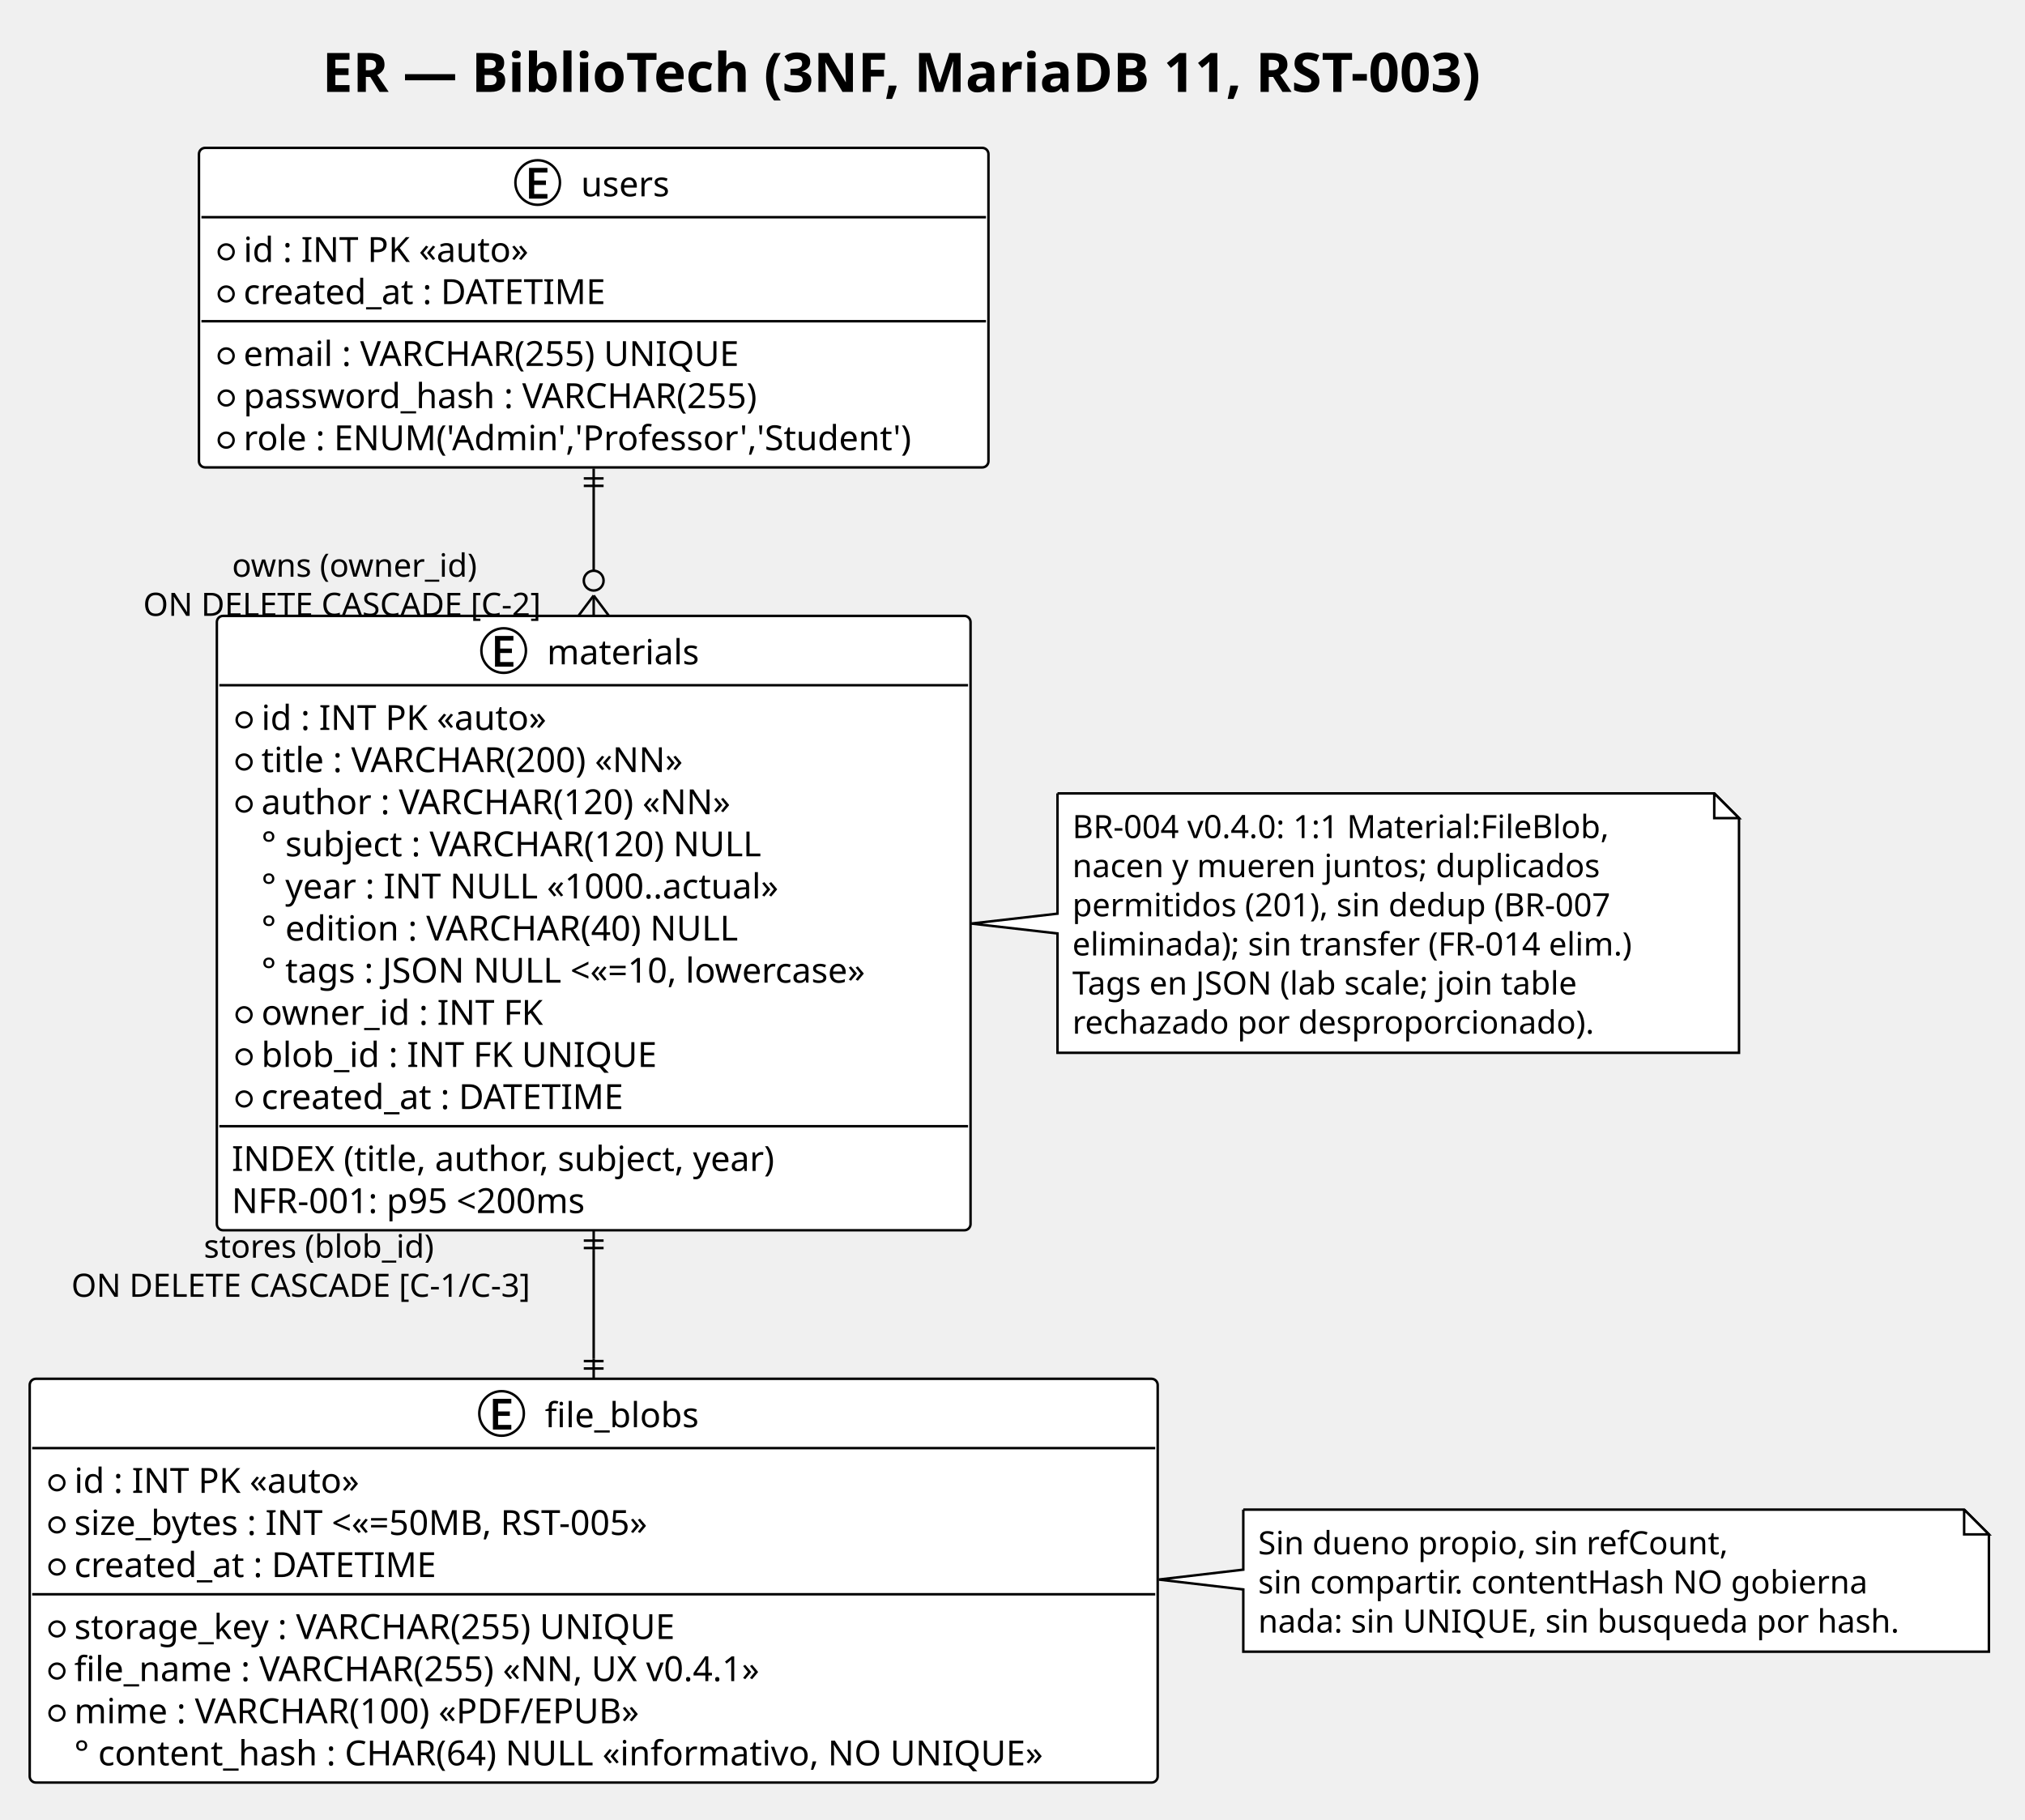
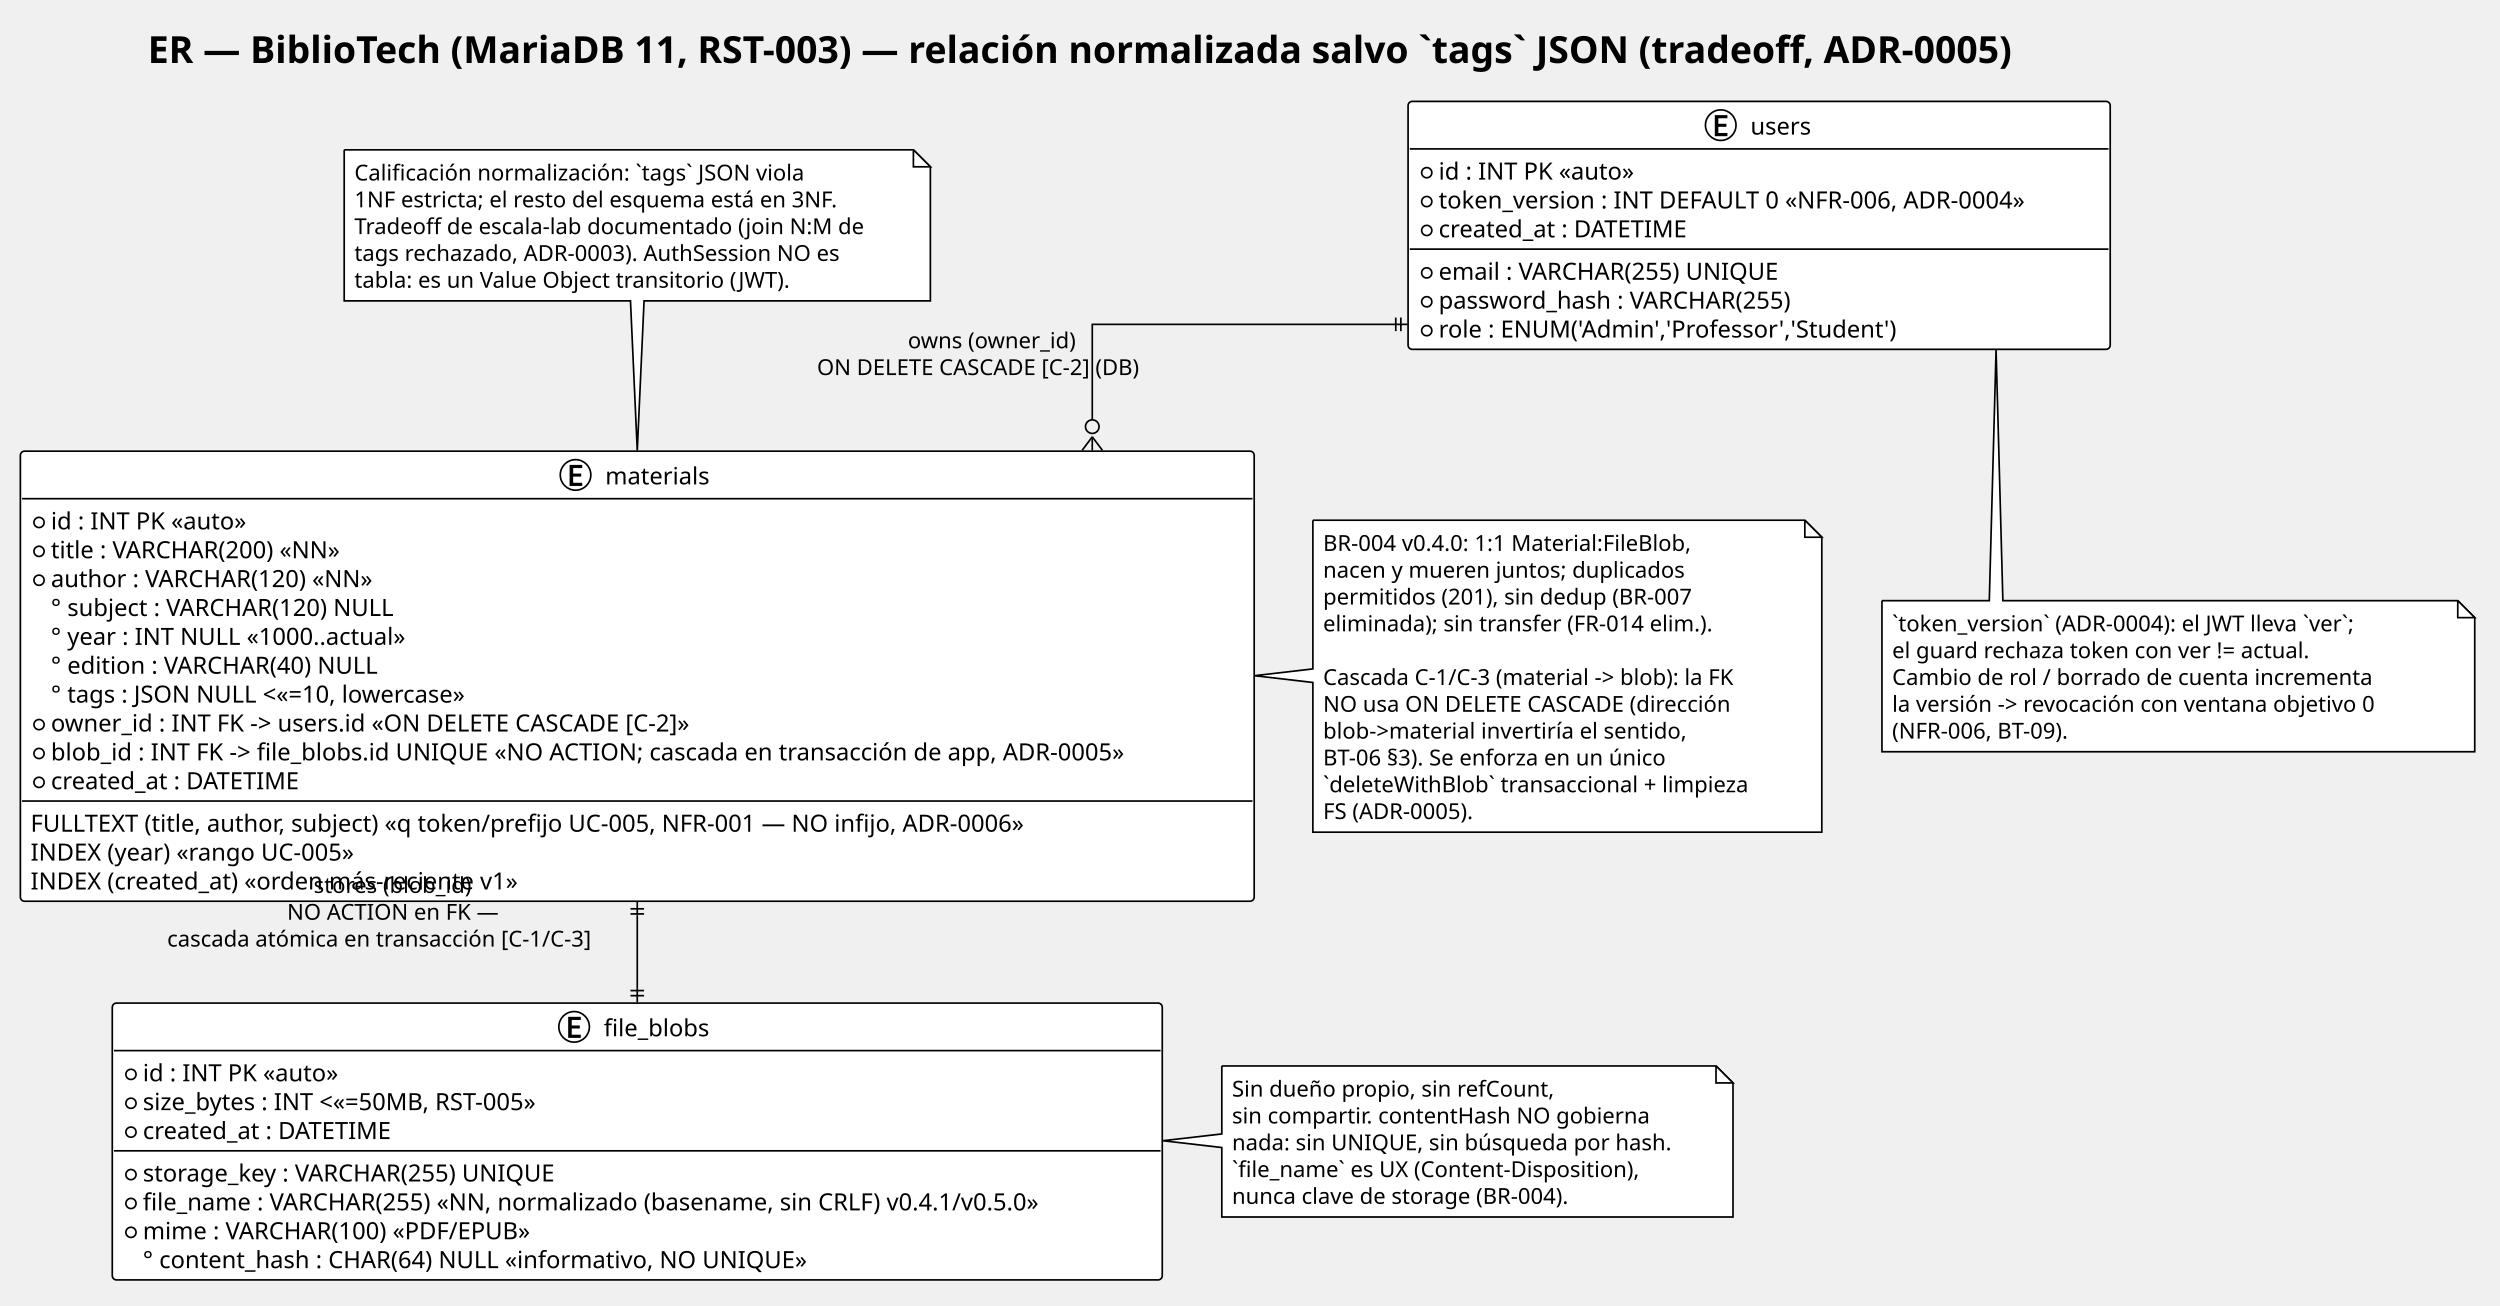
- <svg xmlns="http://www.w3.org/2000/svg" version="1.1" data-diagram-type="CLASS" style="width:818px;height:735px;background:#FFFFFF;" width="818px" height="735px" viewBox="0 0 818 735" zoomAndPan="magnify" preserveAspectRatio="none" contentStyleType="text/css">
+ <svg xmlns="http://www.w3.org/2000/svg" version="1.1" data-diagram-type="CLASS" style="width:1473px;height:769px;background:#FFFFFF;" width="1473px" height="769px" viewBox="0 0 1473 769" zoomAndPan="magnify" preserveAspectRatio="none" contentStyleType="text/css">
  <defs />
  <g font-family="sans-serif" lengthAdjust="spacing">
    <g class="title" data-source-line="4">
-       <text x="130.168" y="37.118" fill="#000" font-size="22" textLength="556.08" font-weight="700" font-family="Verdana">ER — BiblioTech (3NF, MariaDB 11, RST-003)</text>
+       <text x="87.077" y="37.118" fill="#000" font-size="22" textLength="1296.958" font-weight="700" font-family="Verdana">ER — BiblioTech (MariaDB 11, RST-003) — relación normalizada salvo `tags` JSON (tradeoff, ADR-0005)</text>
    </g>
    <g class="entity" data-qualified-name="users" id="ent0001" data-source-line="6">
-       <rect x="80.37" y="59.737" width="318.916" height="129.073" fill="#FFF" style="stroke:#000;stroke-width:1;" rx="2.5" ry="2.5" />
-       <ellipse cx="217.197" cy="73.737" rx="9" ry="9" fill="#FFF" style="stroke:#000;stroke-width:1;" />
-       <path d="M213.697,80.237 L213.697,67.831 L221.135,67.831 L221.135,69.69 L215.791,69.69 L215.791,72.925 L220.541,72.925 L220.541,74.722 L215.791,74.722 L215.791,78.362 L221.135,78.362 L221.135,80.237 L213.697,80.237 Z " fill="#000" />
-       <text x="234.697" y="79.305" fill="#000" font-size="14" textLength="37.762" font-family="Verdana">users</text>
-       <line x1="81.37" y1="87.737" x2="398.286" y2="87.737" style="stroke:#000;stroke-width:1;" />
+       <rect x="829.64" y="59.737" width="413.696" height="146.088" fill="#FFF" style="stroke:#000;stroke-width:1;" rx="2.5" ry="2.5" />
+       <ellipse cx="1013.857" cy="73.737" rx="9" ry="9" fill="#FFF" style="stroke:#000;stroke-width:1;" />
+       <path d="M1010.357,80.237 L1010.357,67.831 L1017.795,67.831 L1017.795,69.69 L1012.451,69.69 L1012.451,72.925 L1017.201,72.925 L1017.201,74.722 L1012.451,74.722 L1012.451,78.362 L1017.795,78.362 L1017.795,80.237 L1010.357,80.237 Z " fill="#000" />
+       <text x="1031.357" y="79.305" fill="#000" font-size="14" textLength="37.762" font-family="Verdana">users</text>
+       <line x1="830.64" y1="87.737" x2="1242.336" y2="87.737" style="stroke:#000;stroke-width:1;" />
      <g data-visibility-modifier="IE_MANDATORY">
-         <ellipse cx="91.37" cy="101.745" rx="3" ry="3" fill="#FFF" style="stroke:#000;stroke-width:1;" />
+         <ellipse cx="840.64" cy="101.745" rx="3" ry="3" fill="#FFF" style="stroke:#000;stroke-width:1;" />
      </g>
-       <text x="98.37" y="105.813" fill="#000" font-size="14" textLength="131.072" font-family="Verdana">id : INT PK «auto»</text>
+       <text x="847.64" y="105.813" fill="#000" font-size="14" textLength="131.072" font-family="Verdana">id : INT PK «auto»</text>
      <g data-visibility-modifier="IE_MANDATORY">
-         <ellipse cx="91.37" cy="118.759" rx="3" ry="3" fill="#FFF" style="stroke:#000;stroke-width:1;" />
+         <ellipse cx="840.64" cy="118.759" rx="3" ry="3" fill="#FFF" style="stroke:#000;stroke-width:1;" />
      </g>
-       <text x="98.37" y="122.827" fill="#000" font-size="14" textLength="164.63" font-family="Verdana">created_at : DATETIME</text>
-       <line x1="81.37" y1="129.767" x2="398.286" y2="129.767" style="stroke:#000;stroke-width:1;" />
+       <text x="847.64" y="122.827" fill="#000" font-size="14" textLength="389.696" font-family="Verdana">token_version : INT DEFAULT 0 «NFR-006, ADR-0004»</text>
      <g data-visibility-modifier="IE_MANDATORY">
-         <ellipse cx="91.37" cy="143.774" rx="3" ry="3" fill="#FFF" style="stroke:#000;stroke-width:1;" />
+         <ellipse cx="840.64" cy="135.774" rx="3" ry="3" fill="#FFF" style="stroke:#000;stroke-width:1;" />
      </g>
-       <text x="98.37" y="147.842" fill="#000" font-size="14" textLength="223.795" font-family="Verdana">email : VARCHAR(255) UNIQUE</text>
+       <text x="847.64" y="139.842" fill="#000" font-size="14" textLength="164.63" font-family="Verdana">created_at : DATETIME</text>
+       <line x1="830.64" y1="146.781" x2="1242.336" y2="146.781" style="stroke:#000;stroke-width:1;" />
      <g data-visibility-modifier="IE_MANDATORY">
-         <ellipse cx="91.37" cy="160.789" rx="3" ry="3" fill="#FFF" style="stroke:#000;stroke-width:1;" />
+         <ellipse cx="840.64" cy="160.789" rx="3" ry="3" fill="#FFF" style="stroke:#000;stroke-width:1;" />
      </g>
-       <text x="98.37" y="164.856" fill="#000" font-size="14" textLength="232.784" font-family="Verdana">password_hash : VARCHAR(255)</text>
+       <text x="847.64" y="164.856" fill="#000" font-size="14" textLength="223.795" font-family="Verdana">email : VARCHAR(255) UNIQUE</text>
      <g data-visibility-modifier="IE_MANDATORY">
-         <ellipse cx="91.37" cy="177.803" rx="3" ry="3" fill="#FFF" style="stroke:#000;stroke-width:1;" />
+         <ellipse cx="840.64" cy="177.803" rx="3" ry="3" fill="#FFF" style="stroke:#000;stroke-width:1;" />
      </g>
-       <text x="98.37" y="181.871" fill="#000" font-size="14" textLength="294.916" font-family="Verdana">role : ENUM('Admin','Professor','Student')</text>
+       <text x="847.64" y="181.871" fill="#000" font-size="14" textLength="232.784" font-family="Verdana">password_hash : VARCHAR(255)</text>
+       <g data-visibility-modifier="IE_MANDATORY">
+         <ellipse cx="840.64" cy="194.818" rx="3" ry="3" fill="#FFF" style="stroke:#000;stroke-width:1;" />
+       </g>
+       <text x="847.64" y="198.886" fill="#000" font-size="14" textLength="294.916" font-family="Verdana">role : ENUM('Admin','Professor','Student')</text>
    </g>
-     <g class="entity" data-qualified-name="materials" id="ent0002" data-source-line="14">
-       <rect x="87.6" y="248.807" width="304.451" height="248.176" fill="#FFF" style="stroke:#000;stroke-width:1;" rx="2.5" ry="2.5" />
-       <ellipse cx="203.454" cy="262.807" rx="9" ry="9" fill="#FFF" style="stroke:#000;stroke-width:1;" />
-       <path d="M199.954,269.307 L199.954,256.901 L207.392,256.901 L207.392,258.76 L202.048,258.76 L202.048,261.995 L206.798,261.995 L206.798,263.792 L202.048,263.792 L202.048,267.432 L207.392,267.432 L207.392,269.307 L199.954,269.307 Z " fill="#000" />
-       <text x="220.954" y="268.375" fill="#000" font-size="14" textLength="65.242" font-family="Verdana">materials</text>
-       <line x1="88.6" y1="276.807" x2="391.051" y2="276.807" style="stroke:#000;stroke-width:1;" />
+     <g class="entity" data-qualified-name="materials" id="ent0002" data-source-line="15">
+       <rect x="12" y="265.827" width="726.967" height="265.19" fill="#FFF" style="stroke:#000;stroke-width:1;" rx="2.5" ry="2.5" />
+       <ellipse cx="339.112" cy="279.827" rx="9" ry="9" fill="#FFF" style="stroke:#000;stroke-width:1;" />
+       <path d="M335.612,286.327 L335.612,273.921 L343.05,273.921 L343.05,275.78 L337.706,275.78 L337.706,279.015 L342.456,279.015 L342.456,280.812 L337.706,280.812 L337.706,284.452 L343.05,284.452 L343.05,286.327 L335.612,286.327 Z " fill="#000" />
+       <text x="356.612" y="285.395" fill="#000" font-size="14" textLength="65.242" font-family="Verdana">materials</text>
+       <line x1="13" y1="293.827" x2="737.967" y2="293.827" style="stroke:#000;stroke-width:1;" />
      <g data-visibility-modifier="IE_MANDATORY">
-         <ellipse cx="98.6" cy="290.815" rx="3" ry="3" fill="#FFF" style="stroke:#000;stroke-width:1;" />
+         <ellipse cx="23" cy="307.835" rx="3" ry="3" fill="#FFF" style="stroke:#000;stroke-width:1;" />
      </g>
-       <text x="105.6" y="294.883" fill="#000" font-size="14" textLength="131.072" font-family="Verdana">id : INT PK «auto»</text>
+       <text x="30" y="311.903" fill="#000" font-size="14" textLength="131.072" font-family="Verdana">id : INT PK «auto»</text>
      <g data-visibility-modifier="IE_MANDATORY">
-         <ellipse cx="98.6" cy="307.829" rx="3" ry="3" fill="#FFF" style="stroke:#000;stroke-width:1;" />
+         <ellipse cx="23" cy="324.849" rx="3" ry="3" fill="#FFF" style="stroke:#000;stroke-width:1;" />
      </g>
-       <text x="105.6" y="311.897" fill="#000" font-size="14" textLength="195.063" font-family="Verdana">title : VARCHAR(200) «NN»</text>
+       <text x="30" y="328.917" fill="#000" font-size="14" textLength="195.063" font-family="Verdana">title : VARCHAR(200) «NN»</text>
      <g data-visibility-modifier="IE_MANDATORY">
-         <ellipse cx="98.6" cy="324.844" rx="3" ry="3" fill="#FFF" style="stroke:#000;stroke-width:1;" />
+         <ellipse cx="23" cy="341.864" rx="3" ry="3" fill="#FFF" style="stroke:#000;stroke-width:1;" />
      </g>
-       <text x="105.6" y="328.912" fill="#000" font-size="14" textLength="214.122" font-family="Verdana">author : VARCHAR(120) «NN»</text>
-       <text x="105.6" y="345.926" fill="#000" font-size="14" textLength="228.676" font-family="Verdana">° subject : VARCHAR(120) NULL</text>
-       <text x="105.6" y="362.941" fill="#000" font-size="14" textLength="237.022" font-family="Verdana">° year : INT NULL «1000..actual»</text>
-       <text x="105.6" y="379.956" fill="#000" font-size="14" textLength="216.549" font-family="Verdana">° edition : VARCHAR(40) NULL</text>
-       <text x="105.6" y="396.97" fill="#000" font-size="14" textLength="280.451" font-family="Verdana">° tags : JSON NULL &lt;«=10, lowercase»</text>
+       <text x="30" y="345.932" fill="#000" font-size="14" textLength="214.122" font-family="Verdana">author : VARCHAR(120) «NN»</text>
+       <text x="30" y="362.946" fill="#000" font-size="14" textLength="228.676" font-family="Verdana">° subject : VARCHAR(120) NULL</text>
+       <text x="30" y="379.961" fill="#000" font-size="14" textLength="237.022" font-family="Verdana">° year : INT NULL «1000..actual»</text>
+       <text x="30" y="396.976" fill="#000" font-size="14" textLength="216.549" font-family="Verdana">° edition : VARCHAR(40) NULL</text>
+       <text x="30" y="413.99" fill="#000" font-size="14" textLength="280.451" font-family="Verdana">° tags : JSON NULL &lt;«=10, lowercase»</text>
      <g data-visibility-modifier="IE_MANDATORY">
-         <ellipse cx="98.6" cy="409.917" rx="3" ry="3" fill="#FFF" style="stroke:#000;stroke-width:1;" />
+         <ellipse cx="23" cy="426.937" rx="3" ry="3" fill="#FFF" style="stroke:#000;stroke-width:1;" />
      </g>
-       <text x="105.6" y="413.985" fill="#000" font-size="14" textLength="128.454" font-family="Verdana">owner_id : INT FK</text>
+       <text x="30" y="431.005" fill="#000" font-size="14" textLength="430.172" font-family="Verdana">owner_id : INT FK -&gt; users.id «ON DELETE CASCADE [C-2]»</text>
      <g data-visibility-modifier="IE_MANDATORY">
-         <ellipse cx="98.6" cy="426.932" rx="3" ry="3" fill="#FFF" style="stroke:#000;stroke-width:1;" />
+         <ellipse cx="23" cy="443.952" rx="3" ry="3" fill="#FFF" style="stroke:#000;stroke-width:1;" />
      </g>
-       <text x="105.6" y="431" fill="#000" font-size="14" textLength="176.764" font-family="Verdana">blob_id : INT FK UNIQUE</text>
+       <text x="30" y="448.02" fill="#000" font-size="14" textLength="702.967" font-family="Verdana">blob_id : INT FK -&gt; file_blobs.id UNIQUE «NO ACTION; cascada en transacción de app, ADR-0005»</text>
      <g data-visibility-modifier="IE_MANDATORY">
-         <ellipse cx="98.6" cy="443.946" rx="3" ry="3" fill="#FFF" style="stroke:#000;stroke-width:1;" />
+         <ellipse cx="23" cy="460.966" rx="3" ry="3" fill="#FFF" style="stroke:#000;stroke-width:1;" />
      </g>
-       <text x="105.6" y="448.014" fill="#000" font-size="14" textLength="164.63" font-family="Verdana">created_at : DATETIME</text>
-       <line x1="88.6" y1="454.954" x2="391.051" y2="454.954" style="stroke:#000;stroke-width:1;" />
-       <text x="93.6" y="473.029" fill="#000" font-size="14" textLength="248.302" font-family="Verdana">INDEX (title, author, subject, year)</text>
-       <text x="93.6" y="490.044" fill="#000" font-size="14" textLength="163.105" font-family="Verdana">NFR-001: p95 &lt;200ms</text>
+       <text x="30" y="465.034" fill="#000" font-size="14" textLength="164.63" font-family="Verdana">created_at : DATETIME</text>
+       <line x1="13" y1="471.974" x2="737.967" y2="471.974" style="stroke:#000;stroke-width:1;" />
+       <text x="18" y="490.049" fill="#000" font-size="14" textLength="655.279" font-family="Verdana">FULLTEXT (title, author, subject) «q token/prefijo UC-005, NFR-001 — NO infijo, ADR-0006»</text>
+       <text x="18" y="507.064" fill="#000" font-size="14" textLength="215.674" font-family="Verdana">INDEX (year) «rango UC-005»</text>
+       <text x="18" y="524.078" fill="#000" font-size="14" textLength="321.228" font-family="Verdana">INDEX (created_at) «orden más-reciente v1»</text>
    </g>
-     <g class="entity" data-qualified-name="file_blobs" id="ent0003" data-source-line="30">
-       <rect x="12" y="556.987" width="455.648" height="163.103" fill="#FFF" style="stroke:#000;stroke-width:1;" rx="2.5" ry="2.5" />
-       <ellipse cx="202.612" cy="570.987" rx="9" ry="9" fill="#FFF" style="stroke:#000;stroke-width:1;" />
-       <path d="M199.112,577.487 L199.112,565.081 L206.55,565.081 L206.55,566.94 L201.206,566.94 L201.206,570.175 L205.956,570.175 L205.956,571.972 L201.206,571.972 L201.206,575.612 L206.55,575.612 L206.55,577.487 L199.112,577.487 Z " fill="#000" />
-       <text x="220.112" y="576.555" fill="#000" font-size="14" textLength="66.924" font-family="Verdana">file_blobs</text>
-       <line x1="13" y1="584.987" x2="466.648" y2="584.987" style="stroke:#000;stroke-width:1;" />
+     <g class="entity" data-qualified-name="file_blobs" id="ent0003" data-source-line="32">
+       <rect x="66.16" y="591.017" width="618.645" height="163.103" fill="#FFF" style="stroke:#000;stroke-width:1;" rx="2.5" ry="2.5" />
+       <ellipse cx="338.27" cy="605.017" rx="9" ry="9" fill="#FFF" style="stroke:#000;stroke-width:1;" />
+       <path d="M334.77,611.517 L334.77,599.111 L342.208,599.111 L342.208,600.97 L336.864,600.97 L336.864,604.205 L341.614,604.205 L341.614,606.002 L336.864,606.002 L336.864,609.642 L342.208,609.642 L342.208,611.517 L334.77,611.517 Z " fill="#000" />
+       <text x="355.77" y="610.585" fill="#000" font-size="14" textLength="66.924" font-family="Verdana">file_blobs</text>
+       <line x1="67.16" y1="619.017" x2="683.805" y2="619.017" style="stroke:#000;stroke-width:1;" />
      <g data-visibility-modifier="IE_MANDATORY">
-         <ellipse cx="23" cy="598.995" rx="3" ry="3" fill="#FFF" style="stroke:#000;stroke-width:1;" />
+         <ellipse cx="77.16" cy="633.025" rx="3" ry="3" fill="#FFF" style="stroke:#000;stroke-width:1;" />
      </g>
-       <text x="30" y="603.063" fill="#000" font-size="14" textLength="131.072" font-family="Verdana">id : INT PK «auto»</text>
+       <text x="84.16" y="637.093" fill="#000" font-size="14" textLength="131.072" font-family="Verdana">id : INT PK «auto»</text>
      <g data-visibility-modifier="IE_MANDATORY">
-         <ellipse cx="23" cy="616.009" rx="3" ry="3" fill="#FFF" style="stroke:#000;stroke-width:1;" />
+         <ellipse cx="77.16" cy="650.039" rx="3" ry="3" fill="#FFF" style="stroke:#000;stroke-width:1;" />
      </g>
-       <text x="30" y="620.077" fill="#000" font-size="14" textLength="271.168" font-family="Verdana">size_bytes : INT &lt;«=50MB, RST-005»</text>
+       <text x="84.16" y="654.107" fill="#000" font-size="14" textLength="271.168" font-family="Verdana">size_bytes : INT &lt;«=50MB, RST-005»</text>
      <g data-visibility-modifier="IE_MANDATORY">
-         <ellipse cx="23" cy="633.024" rx="3" ry="3" fill="#FFF" style="stroke:#000;stroke-width:1;" />
+         <ellipse cx="77.16" cy="667.054" rx="3" ry="3" fill="#FFF" style="stroke:#000;stroke-width:1;" />
      </g>
-       <text x="30" y="637.092" fill="#000" font-size="14" textLength="164.63" font-family="Verdana">created_at : DATETIME</text>
-       <line x1="13" y1="644.031" x2="466.648" y2="644.031" style="stroke:#000;stroke-width:1;" />
+       <text x="84.16" y="671.122" fill="#000" font-size="14" textLength="164.63" font-family="Verdana">created_at : DATETIME</text>
+       <line x1="67.16" y1="678.061" x2="683.805" y2="678.061" style="stroke:#000;stroke-width:1;" />
      <g data-visibility-modifier="IE_MANDATORY">
-         <ellipse cx="23" cy="658.039" rx="3" ry="3" fill="#FFF" style="stroke:#000;stroke-width:1;" />
+         <ellipse cx="77.16" cy="692.069" rx="3" ry="3" fill="#FFF" style="stroke:#000;stroke-width:1;" />
      </g>
-       <text x="30" y="662.106" fill="#000" font-size="14" textLength="272.31" font-family="Verdana">storage_key : VARCHAR(255) UNIQUE</text>
+       <text x="84.16" y="696.136" fill="#000" font-size="14" textLength="272.31" font-family="Verdana">storage_key : VARCHAR(255) UNIQUE</text>
      <g data-visibility-modifier="IE_MANDATORY">
-         <ellipse cx="23" cy="675.053" rx="3" ry="3" fill="#FFF" style="stroke:#000;stroke-width:1;" />
+         <ellipse cx="77.16" cy="709.083" rx="3" ry="3" fill="#FFF" style="stroke:#000;stroke-width:1;" />
      </g>
-       <text x="30" y="679.121" fill="#000" font-size="14" textLength="317.023" font-family="Verdana">file_name : VARCHAR(255) «NN, UX v0.4.1»</text>
+       <text x="84.16" y="713.151" fill="#000" font-size="14" textLength="594.645" font-family="Verdana">file_name : VARCHAR(255) «NN, normalizado (basename, sin CRLF) v0.4.1/v0.5.0»</text>
      <g data-visibility-modifier="IE_MANDATORY">
-         <ellipse cx="23" cy="692.068" rx="3" ry="3" fill="#FFF" style="stroke:#000;stroke-width:1;" />
+         <ellipse cx="77.16" cy="726.098" rx="3" ry="3" fill="#FFF" style="stroke:#000;stroke-width:1;" />
      </g>
-       <text x="30" y="696.136" fill="#000" font-size="14" textLength="257.25" font-family="Verdana">mime : VARCHAR(100) «PDF/EPUB»</text>
-       <text x="30" y="713.15" fill="#000" font-size="14" textLength="431.648" font-family="Verdana">° content_hash : CHAR(64) NULL «informativo, NO UNIQUE»</text>
+       <text x="84.16" y="730.166" fill="#000" font-size="14" textLength="257.25" font-family="Verdana">mime : VARCHAR(100) «PDF/EPUB»</text>
+       <text x="84.16" y="747.18" fill="#000" font-size="14" textLength="431.648" font-family="Verdana">° content_hash : CHAR(64) NULL «informativo, NO UNIQUE»</text>
    </g>
-     <g class="entity" data-qualified-name="GMN6" id="ent0007" data-source-line="44">
-       <path d="M427.18,320.497 L427.18,369.087 L392.33,373.087 L427.18,377.087 L427.18,425.293 A0,0 0 0 0 427.18,425.293 L702.473,425.293 A0,0 0 0 0 702.473,425.293 L702.473,330.497 L692.473,320.497 L427.18,320.497 A0,0 0 0 0 427.18,320.497" style="stroke:#000;stroke-width:1;" fill="#FFF" />
-       <path d="M692.473,320.497 L692.473,330.497 L702.473,330.497 L692.473,320.497" style="stroke:#000;stroke-width:1;" fill="#FFF" />
-       <text x="433.18" y="338.567" fill="#000" font-size="13" textLength="246.213" font-family="Verdana">BR-004 v0.4.0: 1:1 Material:FileBlob,</text>
-       <text x="433.18" y="354.366" fill="#000" font-size="13" textLength="230.407" font-family="Verdana">nacen y mueren juntos; duplicados</text>
-       <text x="433.18" y="370.166" fill="#000" font-size="13" textLength="242.055" font-family="Verdana">permitidos (201), sin dedup (BR-007</text>
-       <text x="433.18" y="385.965" fill="#000" font-size="13" textLength="254.293" font-family="Verdana">eliminada); sin transfer (FR-014 elim.)</text>
-       <text x="433.18" y="401.764" fill="#000" font-size="13" textLength="229.284" font-family="Verdana">Tags en JSON (lab scale; join table</text>
-       <text x="433.18" y="417.564" fill="#000" font-size="13" textLength="223.983" font-family="Verdana">rechazado por desproporcionado).</text>
+     <g class="entity" data-qualified-name="GMN6" id="ent0007" data-source-line="46">
+       <path d="M773.55,306.527 L773.55,394.117 L739.1,398.117 L773.55,402.117 L773.55,490.32 A0,0 0 0 0 773.55,490.32 L1073.409,490.32 A0,0 0 0 0 1073.409,490.32 L1073.409,316.527 L1063.409,306.527 L773.55,306.527 A0,0 0 0 0 773.55,306.527" style="stroke:#000;stroke-width:1;" fill="#FFF" />
+       <path d="M1063.409,306.527 L1063.409,316.527 L1073.409,316.527 L1063.409,306.527" style="stroke:#000;stroke-width:1;" fill="#FFF" />
+       <text x="779.55" y="324.597" fill="#000" font-size="13" textLength="246.213" font-family="Verdana">BR-004 v0.4.0: 1:1 Material:FileBlob,</text>
+       <text x="779.55" y="340.396" fill="#000" font-size="13" textLength="230.407" font-family="Verdana">nacen y mueren juntos; duplicados</text>
+       <text x="779.55" y="356.196" fill="#000" font-size="13" textLength="242.055" font-family="Verdana">permitidos (201), sin dedup (BR-007</text>
+       <text x="779.55" y="371.995" fill="#000" font-size="13" textLength="259.022" font-family="Verdana">eliminada); sin transfer (FR-014 elim.).</text>
+       <text x="779.55" y="387.794" fill="#000" font-size="13" font-family="Verdana"> </text>
+       <text x="779.55" y="403.594" fill="#000" font-size="13" textLength="277.532" font-family="Verdana">Cascada C-1/C-3 (material -&gt; blob): la FK</text>
+       <text x="779.55" y="419.393" fill="#000" font-size="13" textLength="262.641" font-family="Verdana">NO usa ON DELETE CASCADE (dirección</text>
+       <text x="779.55" y="435.192" fill="#000" font-size="13" textLength="233.575" font-family="Verdana">blob-&gt;material invertiría el sentido,</text>
+       <text x="779.55" y="450.992" fill="#000" font-size="13" textLength="226.294" font-family="Verdana">BT-06 §3). Se enforza en un único</text>
+       <text x="779.55" y="466.791" fill="#000" font-size="13" textLength="278.859" font-family="Verdana">`deleteWithBlob` transaccional + limpieza</text>
+       <text x="779.55" y="482.59" fill="#000" font-size="13" textLength="104.368" font-family="Verdana">FS (ADR-0005).</text>
    </g>
-     <g class="entity" data-qualified-name="GMN9" id="ent0010" data-source-line="52">
-       <path d="M502.23,609.837 L502.23,634.087 L468.07,638.087 L502.23,642.087 L502.23,667.235 A0,0 0 0 0 502.23,667.235 L803.416,667.235 A0,0 0 0 0 803.416,667.235 L803.416,619.837 L793.416,609.837 L502.23,609.837 A0,0 0 0 0 502.23,609.837" style="stroke:#000;stroke-width:1;" fill="#FFF" />
-       <path d="M793.416,609.837 L793.416,619.837 L803.416,619.837 L793.416,609.837" style="stroke:#000;stroke-width:1;" fill="#FFF" />
-       <text x="508.23" y="627.907" fill="#000" font-size="13" textLength="204.674" font-family="Verdana">Sin dueno propio, sin refCount,</text>
-       <text x="508.23" y="643.706" fill="#000" font-size="13" textLength="263.199" font-family="Verdana">sin compartir. contentHash NO gobierna</text>
-       <text x="508.23" y="659.506" fill="#000" font-size="13" textLength="280.186" font-family="Verdana">nada: sin UNIQUE, sin busqueda por hash.</text>
+     <g class="entity" data-qualified-name="GMN9" id="ent0010" data-source-line="59">
+       <path d="M719.89,628.067 L719.89,668.117 L685.11,672.117 L719.89,676.117 L719.89,717.064 A0,0 0 0 0 719.89,717.064 L1021.076,717.064 A0,0 0 0 0 1021.076,717.064 L1021.076,638.067 L1011.076,628.067 L719.89,628.067 A0,0 0 0 0 719.89,628.067" style="stroke:#000;stroke-width:1;" fill="#FFF" />
+       <path d="M1011.076,628.067 L1011.076,638.067 L1021.076,638.067 L1011.076,628.067" style="stroke:#000;stroke-width:1;" fill="#FFF" />
+       <text x="725.89" y="646.137" fill="#000" font-size="13" textLength="204.674" font-family="Verdana">Sin dueño propio, sin refCount,</text>
+       <text x="725.89" y="661.936" fill="#000" font-size="13" textLength="263.199" font-family="Verdana">sin compartir. contentHash NO gobierna</text>
+       <text x="725.89" y="677.736" fill="#000" font-size="13" textLength="280.186" font-family="Verdana">nada: sin UNIQUE, sin búsqueda por hash.</text>
+       <text x="725.89" y="693.535" fill="#000" font-size="13" textLength="272.657" font-family="Verdana">`file_name` es UX (Content-Disposition),</text>
+       <text x="725.89" y="709.334" fill="#000" font-size="13" textLength="221.14" font-family="Verdana">nunca clave de storage (BR-004).</text>
    </g>
-     <g class="link" data-entity-1="ent0001" data-entity-2="ent0002" id="lnk4" data-source-line="40" data-link-type="crowfoot">
-       <path d="M239.82,197.267 C239.82,215.547 239.82,210.047 239.82,230.557" style="stroke:#000;stroke-width:1;" fill="none" id="users-materials" codeLine="40" />
-       <line x1="235.82" y1="193.267" x2="243.82" y2="193.267" style="stroke:#000;stroke-width:1;" />
-       <line x1="235.82" y1="196.267" x2="243.82" y2="196.267" style="stroke:#000;stroke-width:1;" />
-       <line x1="239.82" y1="197.267" x2="239.82" y2="189.267" style="stroke:#000;stroke-width:1;" />
-       <line x1="239.82" y1="240.557" x2="245.82" y2="248.557" style="stroke:#000;stroke-width:1;" />
-       <line x1="239.82" y1="240.557" x2="233.82" y2="248.557" style="stroke:#000;stroke-width:1;" />
-       <line x1="239.82" y1="240.557" x2="239.82" y2="248.557" style="stroke:#000;stroke-width:1;" />
-       <ellipse cx="239.82" cy="234.557" rx="4" ry="4" fill="none" style="stroke:#000;stroke-width:1;" />
-       <text x="93.726" y="232.987" fill="#000" font-size="13" textLength="109.884" font-family="Verdana">owns (owner_id)</text>
-       <text x="57.82" y="248.786" fill="#000" font-size="13" textLength="181.695" font-family="Verdana">ON DELETE CASCADE [C-2]</text>
+     <g class="entity" data-qualified-name="GMN12" id="ent0013" data-source-line="66">
+       <path d="M1108.85,353.917 L1108.85,442.914 A0,0 0 0 0 1108.85,442.914 L1458.113,442.914 A0,0 0 0 0 1458.113,442.914 L1458.113,363.917 L1448.113,353.917 L1180.09,353.917 L1176.09,206.067 L1172.09,353.917 L1108.85,353.917 A0,0 0 0 0 1108.85,353.917" style="stroke:#000;stroke-width:1;" fill="#FFF" />
+       <path d="M1448.113,353.917 L1448.113,363.917 L1458.113,363.917 L1448.113,353.917" style="stroke:#000;stroke-width:1;" fill="#FFF" />
+       <text x="1114.85" y="371.987" fill="#000" font-size="13" textLength="328.263" font-family="Verdana">`token_version` (ADR-0004): el JWT lleva `ver`;</text>
+       <text x="1114.85" y="387.786" fill="#000" font-size="13" textLength="272.162" font-family="Verdana">el guard rechaza token con ver != actual.</text>
+       <text x="1114.85" y="403.586" fill="#000" font-size="13" textLength="303.862" font-family="Verdana">Cambio de rol / borrado de cuenta incrementa</text>
+       <text x="1114.85" y="419.385" fill="#000" font-size="13" textLength="313.53" font-family="Verdana">la versión -&gt; revocación con ventana objetivo 0</text>
+       <text x="1114.85" y="435.184" fill="#000" font-size="13" textLength="122.123" font-family="Verdana">(NFR-006, BT-09).</text>
    </g>
-     <g class="link" data-entity-1="ent0002" data-entity-2="ent0003" id="lnk5" data-source-line="41" data-link-type="association">
-       <path d="M239.82,505.157 C239.82,525.417 239.82,529.937 239.82,548.827" style="stroke:#000;stroke-width:1;" fill="none" id="materials-file_blobs" codeLine="41" />
-       <line x1="235.82" y1="501.157" x2="243.82" y2="501.157" style="stroke:#000;stroke-width:1;" />
-       <line x1="235.82" y1="504.157" x2="243.82" y2="504.157" style="stroke:#000;stroke-width:1;" />
-       <line x1="239.82" y1="505.157" x2="239.82" y2="497.157" style="stroke:#000;stroke-width:1;" />
-       <line x1="243.82" y1="552.827" x2="235.82" y2="552.827" style="stroke:#000;stroke-width:1;" />
-       <line x1="243.82" y1="549.827" x2="235.82" y2="549.827" style="stroke:#000;stroke-width:1;" />
-       <line x1="239.82" y1="548.827" x2="239.82" y2="556.827" style="stroke:#000;stroke-width:1;" />
-       <text x="82.334" y="508.067" fill="#000" font-size="13" textLength="103.816" font-family="Verdana">stores (blob_id)</text>
-       <text x="28.82" y="523.866" fill="#000" font-size="13" textLength="210.844" font-family="Verdana">ON DELETE CASCADE [C-1/C-3]</text>
+     <g class="entity" data-qualified-name="GMN15" id="ent0016" data-source-line="73">
+       <path d="M202.8,88.277 L202.8,177.274 A0,0 0 0 0 202.8,177.274 L371.48,177.274 L375.48,265.477 L379.48,177.274 L548.172,177.274 A0,0 0 0 0 548.172,177.274 L548.172,98.277 L538.172,88.277 L202.8,88.277 A0,0 0 0 0 202.8,88.277" style="stroke:#000;stroke-width:1;" fill="#FFF" />
+       <path d="M538.172,88.277 L538.172,98.277 L548.172,98.277 L538.172,88.277" style="stroke:#000;stroke-width:1;" fill="#FFF" />
+       <text x="208.8" y="106.347" fill="#000" font-size="13" textLength="297.337" font-family="Verdana">Calificación normalización: `tags` JSON viola</text>
+       <text x="208.8" y="122.146" fill="#000" font-size="13" textLength="312.832" font-family="Verdana">1NF estricta; el resto del esquema está en 3NF.</text>
+       <text x="208.8" y="137.946" fill="#000" font-size="13" textLength="324.372" font-family="Verdana">Tradeoff de escala-lab documentado (join N:M de</text>
+       <text x="208.8" y="153.745" fill="#000" font-size="13" textLength="314.444" font-family="Verdana">tags rechazado, ADR-0003). AuthSession NO es</text>
+       <text x="208.8" y="169.544" fill="#000" font-size="13" textLength="285.752" font-family="Verdana">tabla: es un Value Object transitorio (JWT).</text>
+     </g>
+     <g class="link" data-entity-1="ent0001" data-entity-2="ent0002" id="lnk4" data-source-line="42" data-link-type="crowfoot">
+       <path d="M821.38,191.117 C726.83,191.117 643.57,191.117 643.57,191.117 C643.57,191.117 643.57,206.997 643.57,247.377" style="stroke:#000;stroke-width:1;" fill="none" id="users-materials" codeLine="42" />
+       <line x1="825.38" y1="187.117" x2="825.38" y2="195.117" style="stroke:#000;stroke-width:1;" />
+       <line x1="822.38" y1="187.117" x2="822.38" y2="195.117" style="stroke:#000;stroke-width:1;" />
+       <line x1="821.38" y1="191.117" x2="829.38" y2="191.117" style="stroke:#000;stroke-width:1;" />
+       <line x1="643.57" y1="257.377" x2="649.57" y2="265.377" style="stroke:#000;stroke-width:1;" />
+       <line x1="643.57" y1="257.377" x2="637.57" y2="265.377" style="stroke:#000;stroke-width:1;" />
+       <line x1="643.57" y1="257.377" x2="643.57" y2="265.377" style="stroke:#000;stroke-width:1;" />
+       <ellipse cx="643.57" cy="251.377" rx="4" ry="4" fill="none" style="stroke:#000;stroke-width:1;" />
+       <text x="534.908" y="205.187" fill="#000" font-size="13" textLength="109.884" font-family="Verdana">owns (owner_id)</text>
+       <text x="481.35" y="220.986" fill="#000" font-size="13" textLength="217.001" font-family="Verdana">ON DELETE CASCADE [C-2] (DB)</text>
+     </g>
+     <g class="link" data-entity-1="ent0002" data-entity-2="ent0003" id="lnk5" data-source-line="43" data-link-type="association">
+       <path d="M375.48,539.477 C375.48,559.667 375.48,563.977 375.48,582.647" style="stroke:#000;stroke-width:1;" fill="none" id="materials-file_blobs" codeLine="43" />
+       <line x1="371.48" y1="535.477" x2="379.48" y2="535.477" style="stroke:#000;stroke-width:1;" />
+       <line x1="371.48" y1="538.477" x2="379.48" y2="538.477" style="stroke:#000;stroke-width:1;" />
+       <line x1="375.48" y1="539.477" x2="375.48" y2="531.477" style="stroke:#000;stroke-width:1;" />
+       <line x1="379.48" y1="586.647" x2="371.48" y2="586.647" style="stroke:#000;stroke-width:1;" />
+       <line x1="379.48" y1="583.647" x2="371.48" y2="583.647" style="stroke:#000;stroke-width:1;" />
+       <line x1="375.48" y1="582.647" x2="375.48" y2="590.647" style="stroke:#000;stroke-width:1;" />
+       <text x="184.783" y="526.127" fill="#000" font-size="13" textLength="103.816" font-family="Verdana">stores (blob_id)</text>
+       <text x="169.145" y="541.926" fill="#000" font-size="13" textLength="135.091" font-family="Verdana">NO ACTION en FK —</text>
+       <text x="98.48" y="557.726" fill="#000" font-size="13" textLength="276.421" font-family="Verdana">cascada atómica en transacción [C-1/C-3]</text>
    </g>
  </g>
</svg>
